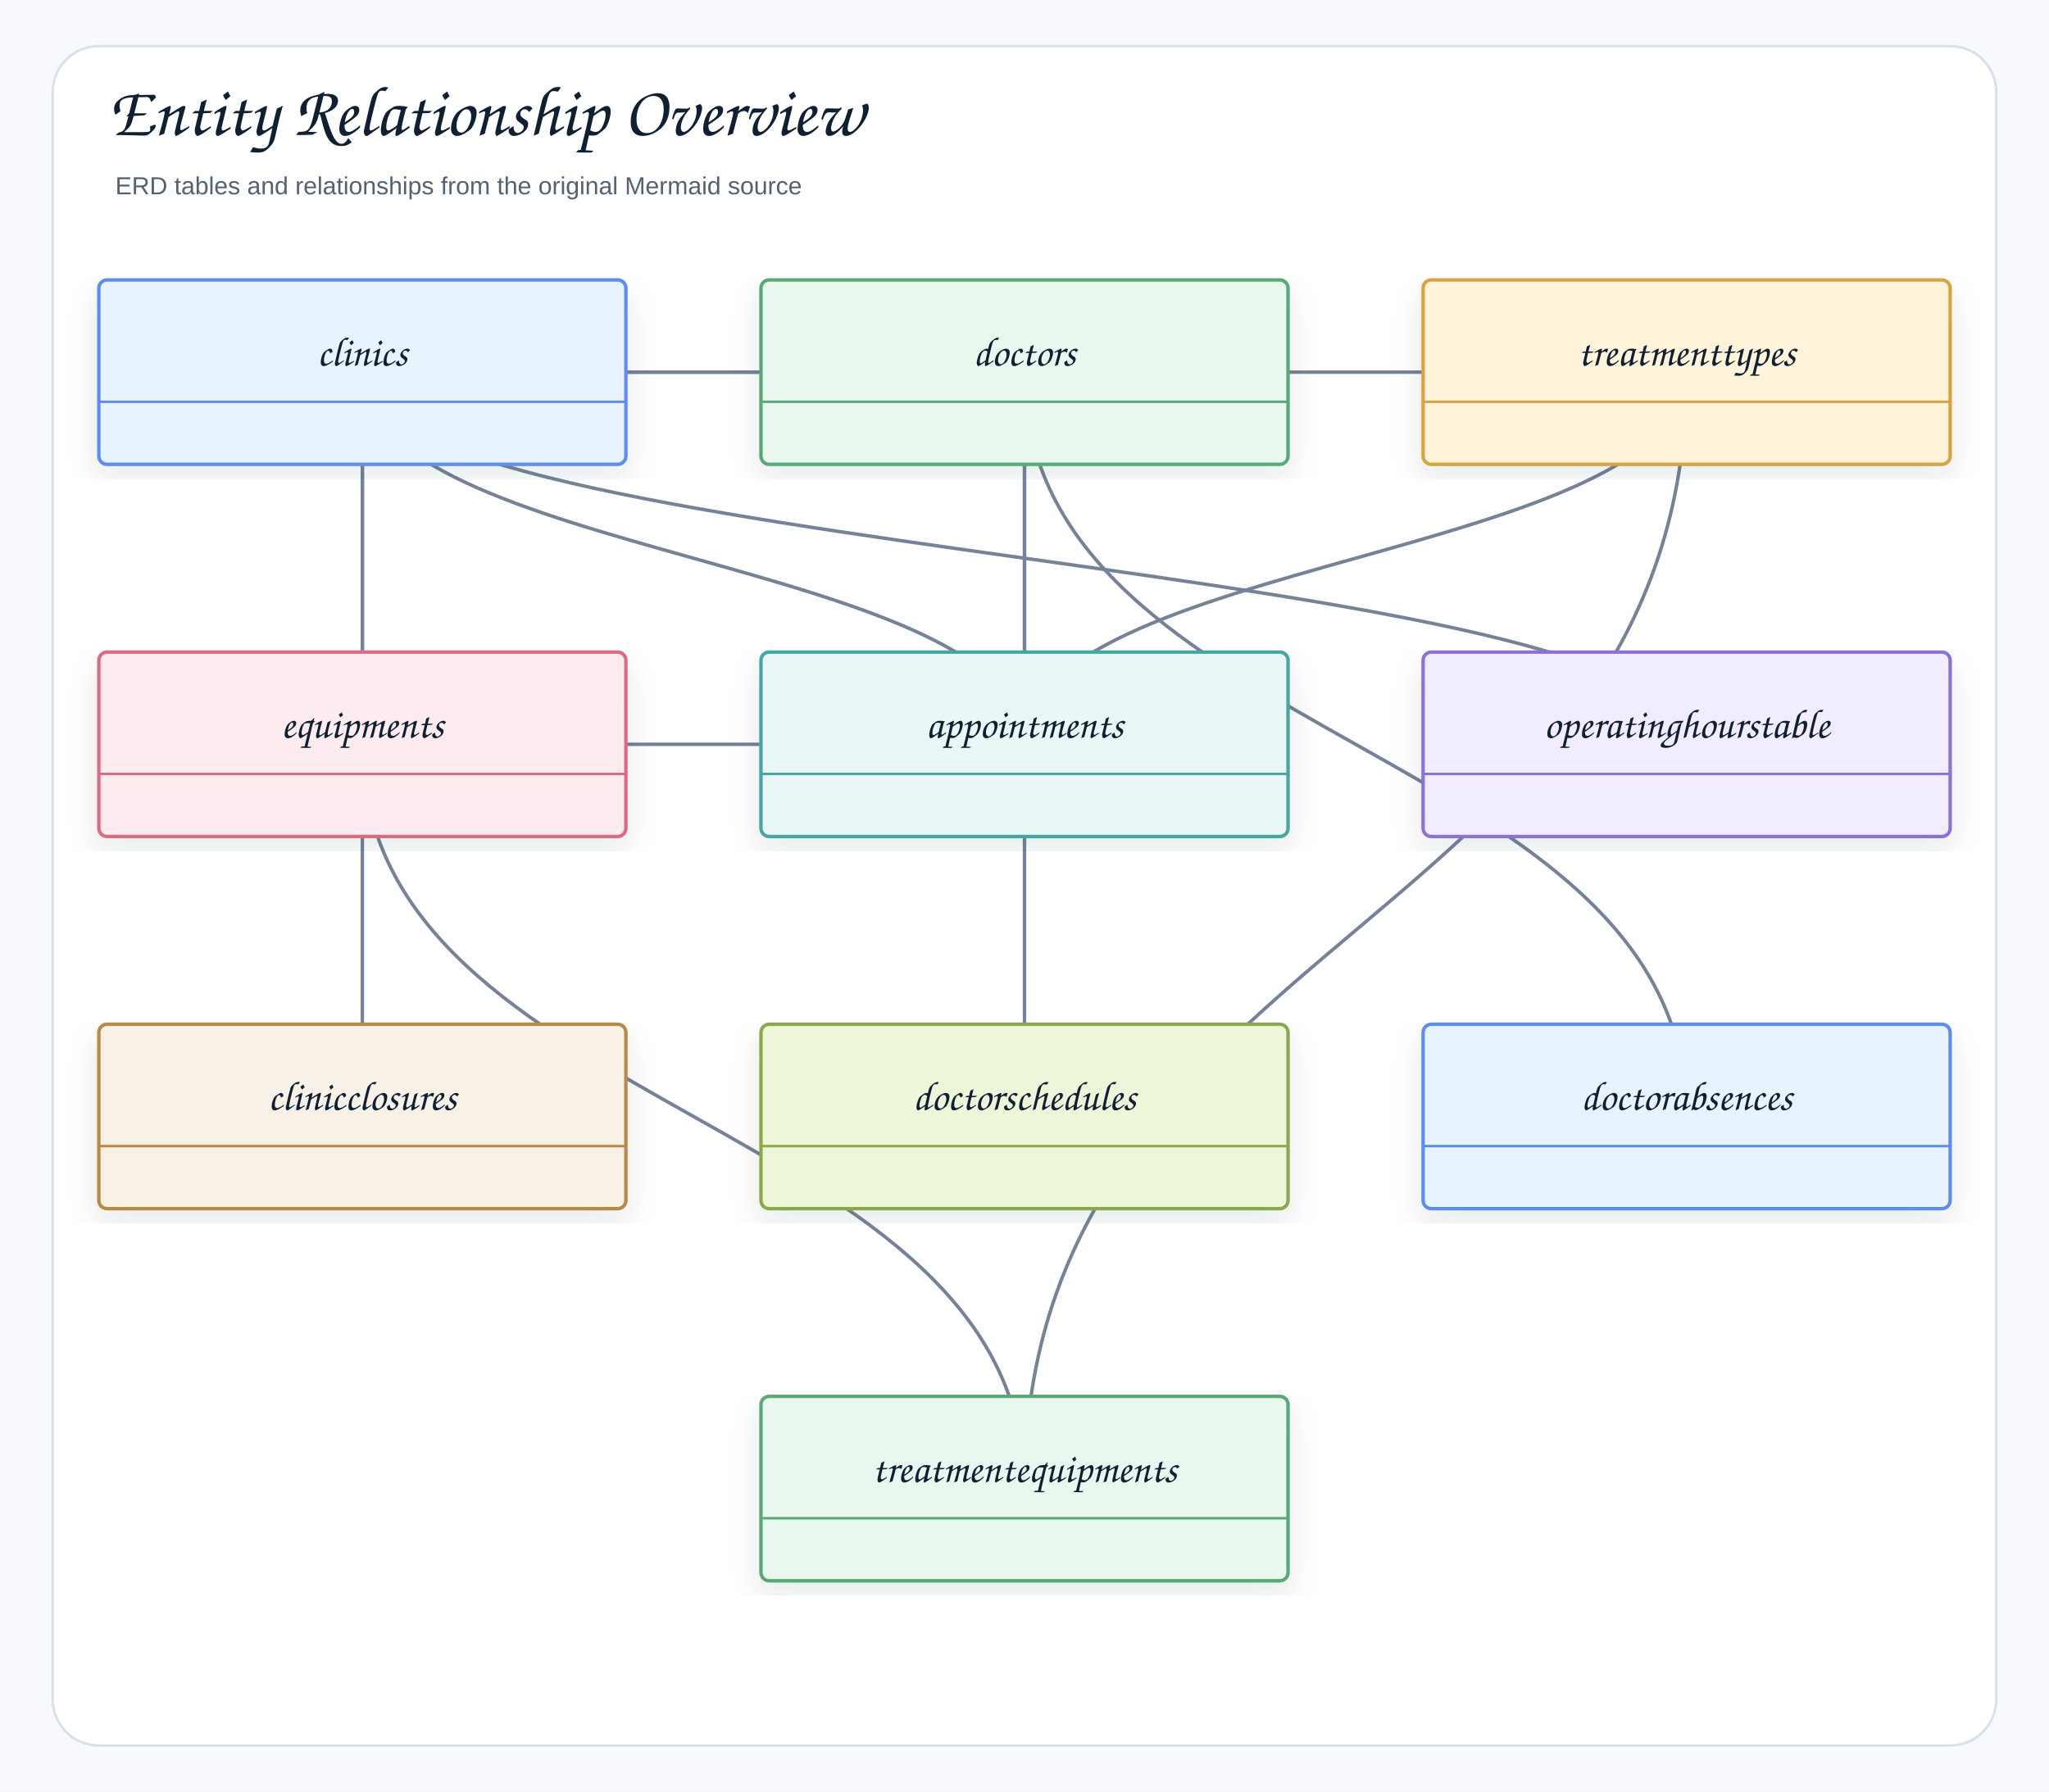
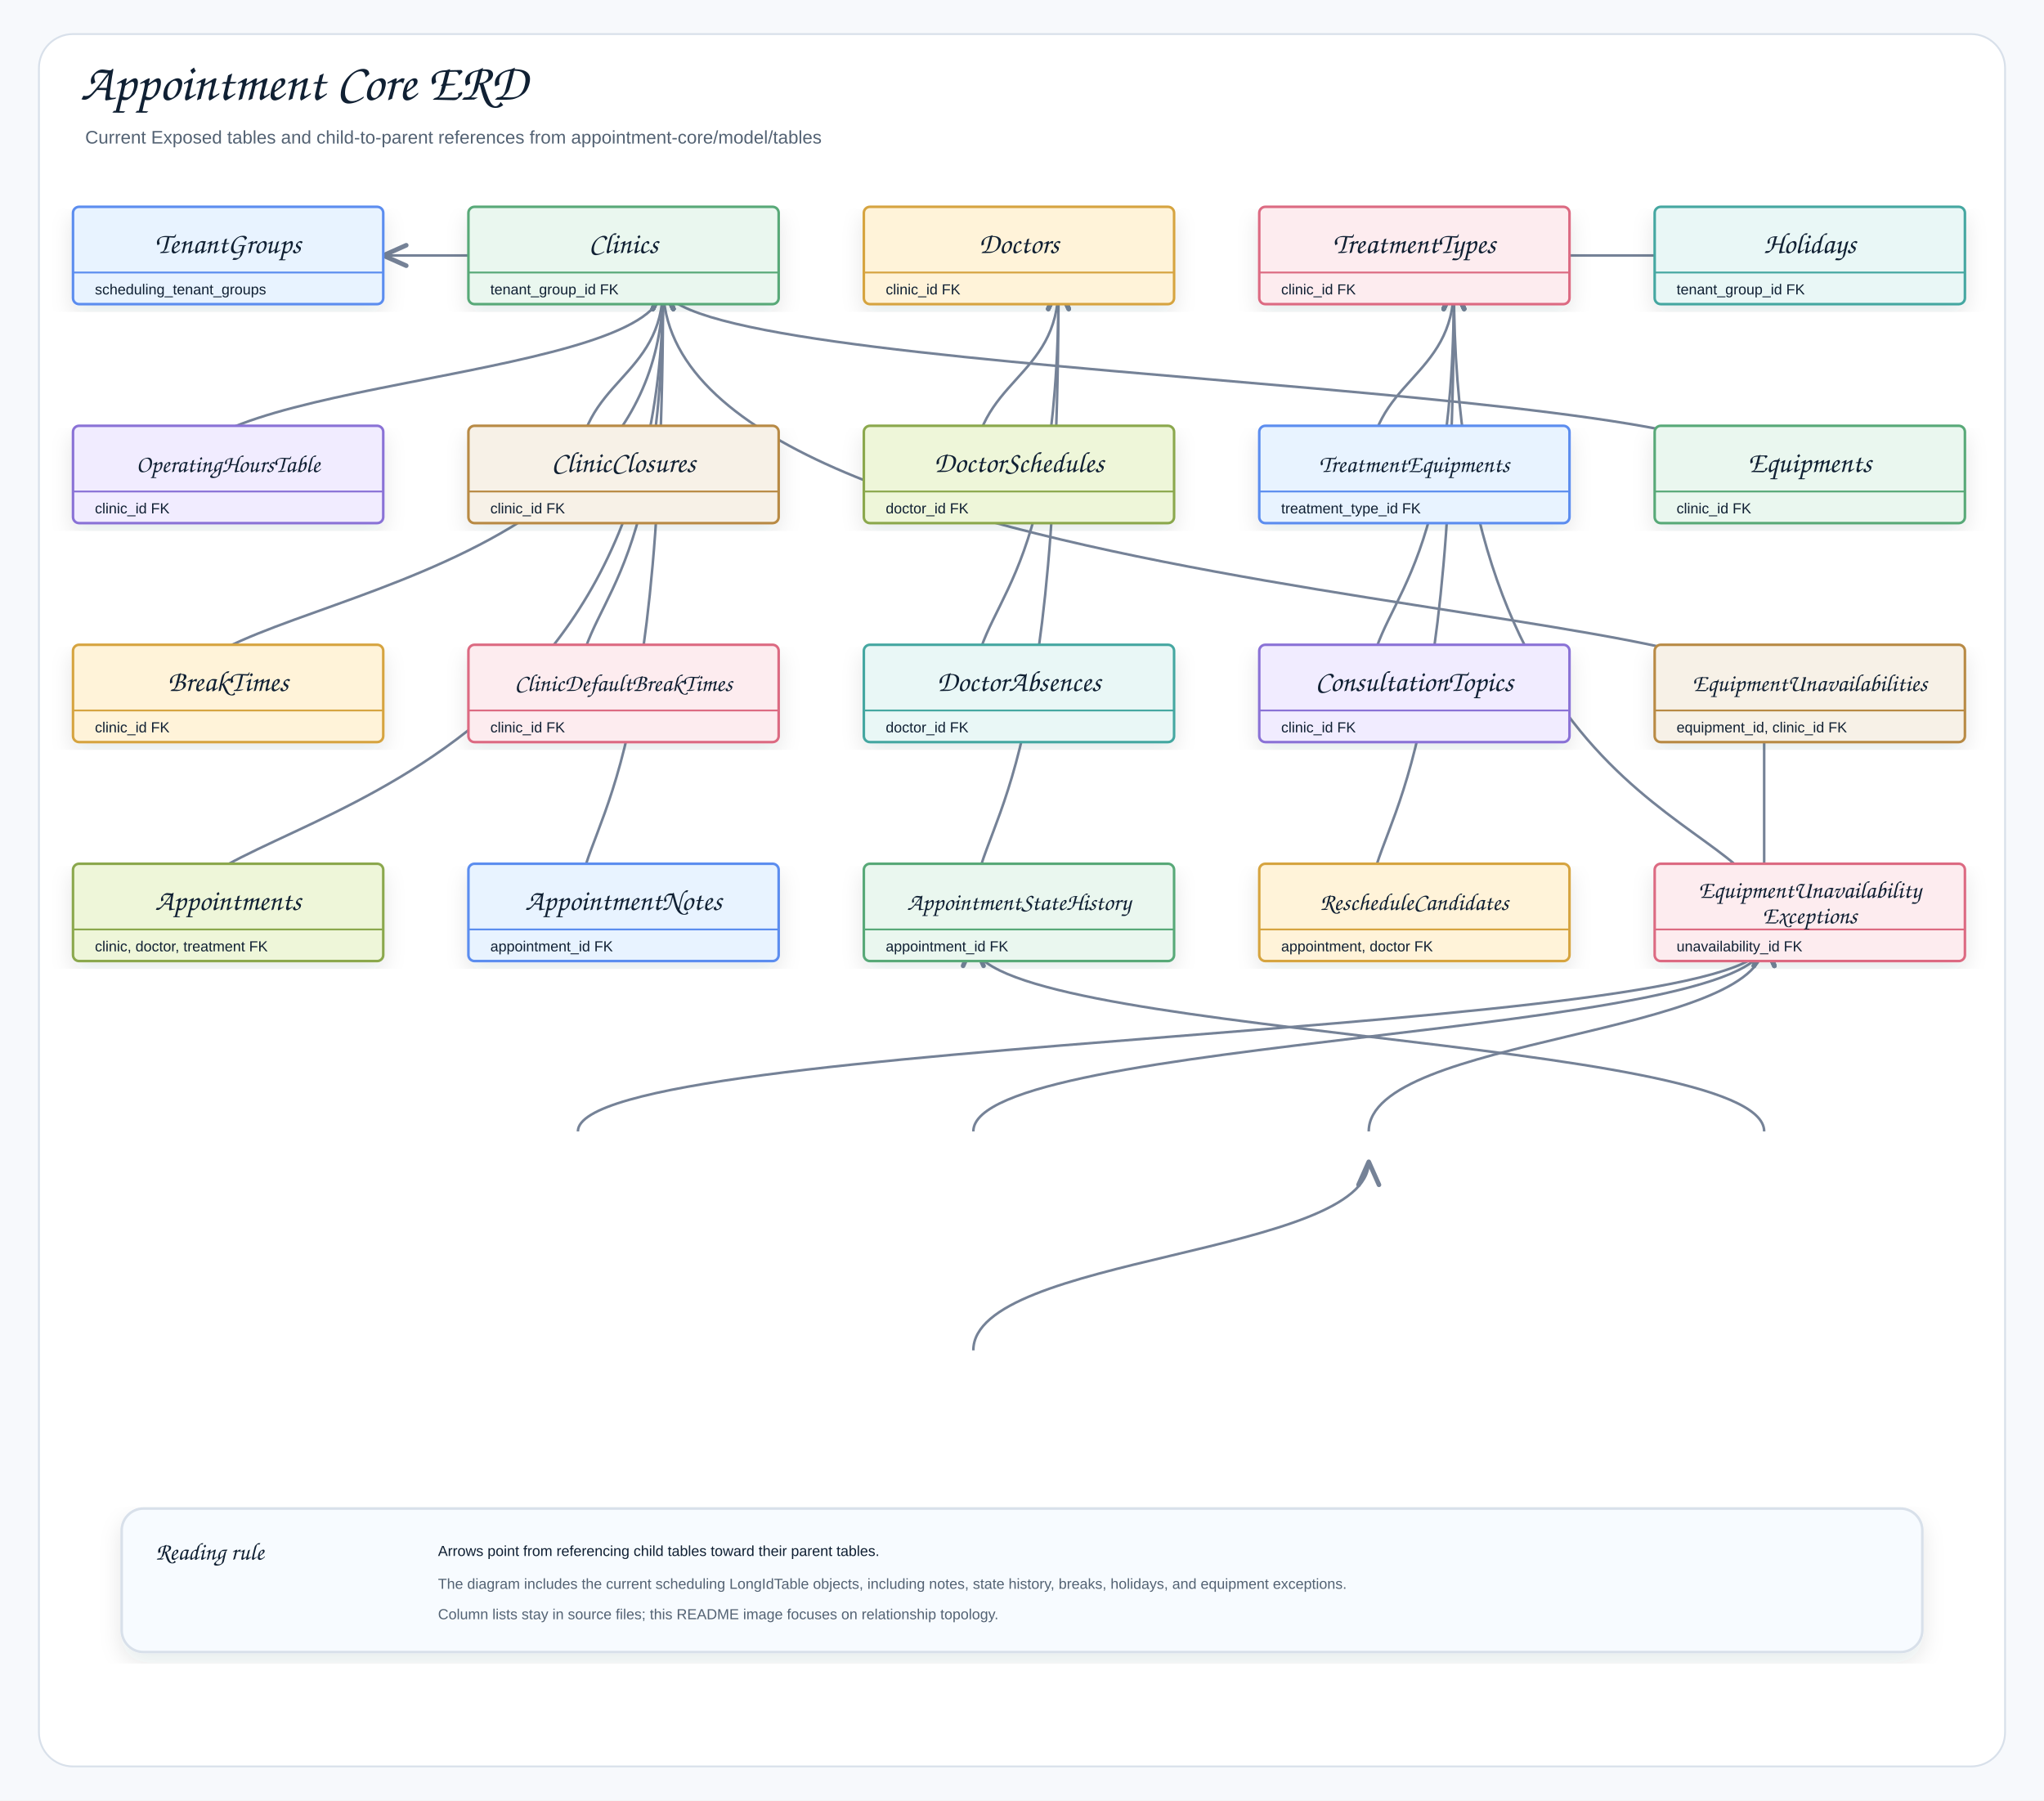
- <svg xmlns="http://www.w3.org/2000/svg" width="1244" height="1088" viewBox="0 0 1244 1088" role="img" aria-label="Entity Relationship Overview">
+ <svg xmlns="http://www.w3.org/2000/svg" width="1680" height="1480" viewBox="0 0 1680 1480" role="img" aria-label="Appointment Core Entity Relationship Diagram">
  <defs>
    <filter id="shadow" x="-8%" y="-8%" width="116%" height="116%">
      <feDropShadow dx="0" dy="8" stdDeviation="9" flood-color="#1f2937" flood-opacity="0.10" />
    </filter>
    <marker id="openArrow" markerWidth="12" markerHeight="10" refX="10" refY="5" orient="auto" markerUnits="strokeWidth">
      <path d="M 1 1 L 10 5 L 1 9" fill="none" stroke="#758297" stroke-width="1.8" stroke-linecap="round" stroke-linejoin="round" />
    </marker>
-     <marker id="inherit" markerWidth="14" markerHeight="12" refX="12" refY="6" orient="auto" markerUnits="strokeWidth">
-       <path d="M 0 1 L 12 6 L 0 11 Z" fill="#ffffff" stroke="#758297" stroke-width="1.8" />
-     </marker>
    <style>
    .canvas{fill:#f7f9fc}.frame{fill:#fff;stroke:#d8e0ea;stroke-width:1.5}
    .title{font-family:"Architects Daughter","Comic Sans MS","Comic Sans",cursive;font-size:43px;font-weight:400;fill:#102033}
    .subtitle{font-family:"Comic Sans MS","Comic Sans","Comic Neue",Arial,sans-serif;font-size:15px;font-weight:400;fill:#536273}
-     .label{font-family:"Architects Daughter","Comic Sans MS","Comic Sans",cursive;font-size:25px;font-weight:400;fill:#102033}
-     .smallLabel{font-family:"Architects Daughter","Comic Sans MS","Comic Sans",cursive;font-size:21px;font-weight:400;fill:#102033}
+     .label{font-family:"Architects Daughter","Comic Sans MS","Comic Sans",cursive;font-size:24px;font-weight:400;fill:#102033}
+     .smallLabel{font-family:"Architects Daughter","Comic Sans MS","Comic Sans",cursive;font-size:20px;font-weight:400;fill:#102033}
    .mono{font-family:"Comic Sans MS","Comic Sans","Comic Neue",Arial,sans-serif;font-size:12px;font-weight:400;fill:#102033}
    .small{font-family:"Comic Sans MS","Comic Sans","Comic Neue",Arial,sans-serif;font-size:12px;font-weight:400;fill:#536273}
-     .strong{font-family:"Comic Sans MS","Comic Sans","Comic Neue",Arial,sans-serif;font-size:13px;font-weight:400;fill:#102033}
    .card{stroke-width:2.1;filter:url(#shadow)}.compartment{stroke-width:1.5;fill:none}
    .line{stroke:#758297;stroke-width:2.1;fill:none;marker-end:url(#openArrow)}
-     .plainLine{stroke:#758297;stroke-width:2.1;fill:none}
    .dashed{stroke:#758297;stroke-width:2.1;stroke-dasharray:7 6;fill:none;marker-end:url(#openArrow)}
-     .inheritLine{stroke:#758297;stroke-width:2.2;fill:none;marker-end:url(#inherit)}
-     .implLine{stroke:#758297;stroke-width:2.2;stroke-dasharray:8 7;fill:none;marker-end:url(#inherit)}
  </style>
  </defs>
-   <rect class="canvas" width="1244" height="1088" />
-   <rect class="frame" x="32" y="28" width="1180" height="1032" rx="28" />
-   <text class="title" x="66" y="82">Entity Relationship Overview</text>
-   <text class="subtitle" x="70" y="118">ERD tables and relationships from the original Mermaid source</text>
-   <path class="line" d="M220 452 C220 452 622 452 622 452" />
-   <path class="line" d="M220 452 C220 678 622 678 622 904" />
-   <path class="line" d="M1024 226 C1024 339 622 339 622 452" />
-   <path class="line" d="M1024 226 C1024 565 622 565 622 904" />
-   <path class="line" d="M622 226 C622 339 622 339 622 452" />
-   <path class="line" d="M622 226 C622 452 1024 452 1024 678" />
-   <path class="line" d="M622 226 C622 452 622 452 622 678" />
-   <path class="line" d="M220 226 C220 452 220 452 220 678" />
-   <path class="line" d="M220 226 C220 339 1024 339 1024 452" />
-   <path class="line" d="M220 226 C220 339 622 339 622 452" />
-   <path class="line" d="M220 226 C220 339 220 339 220 452" />
-   <path class="line" d="M220 226 C220 226 1024 226 1024 226" />
-   <path class="line" d="M220 226 C220 226 622 226 622 226" />
+   <rect class="canvas" width="1680" height="1480" />
+   <rect class="frame" x="32" y="28" width="1616" height="1424" rx="28" />
+   <text class="title" x="66" y="82">Appointment Core ERD</text>
+   <text class="subtitle" x="70" y="118">Current Exposed tables and child-to-parent references from appointment-core/model/tables</text>
+   <path class="line" d="M475 210 C395 210 395 210 315 210" />
+   <path class="line" d="M1285 210 C1415 210 1415 210 1465 210" />
+   <path class="line" d="M150 390 C150 312 545 312 545 235" />
+   <path class="line" d="M475 390 C475 312 545 312 545 235" />
+   <path class="line" d="M800 390 C800 312 870 312 870 235" />
+   <path class="line" d="M1125 390 C1125 312 1195 312 1195 235" />
+   <path class="line" d="M1450 390 C1450 312 545 312 545 235" />
+   <path class="line" d="M150 570 C150 492 545 492 545 235" />
+   <path class="line" d="M475 570 C475 492 545 492 545 235" />
+   <path class="line" d="M800 570 C800 492 870 492 870 235" />
+   <path class="line" d="M1125 570 C1125 492 1195 492 1195 235" />
+   <path class="line" d="M1450 570 C1450 492 545 492 545 235" />
+   <path class="line" d="M150 750 C150 672 545 672 545 235" />
+   <path class="line" d="M475 750 C475 672 545 672 545 235" />
+   <path class="line" d="M800 750 C800 672 870 672 870 235" />
+   <path class="line" d="M1125 750 C1125 672 1195 672 1195 235" />
+   <path class="line" d="M1450 750 C1450 672 1195 672 1195 235" />
+   <path class="line" d="M475 930 C475 852 1450 852 1450 775" />
+   <path class="line" d="M800 930 C800 852 1450 852 1450 775" />
+   <path class="line" d="M1125 930 C1125 852 1450 852 1450 775" />
+   <path class="line" d="M1450 930 C1450 852 800 852 800 775" />
+   <path class="line" d="M800 1110 C800 1032 1125 1032 1125 955" />
+   <path class="line" d="M1450 750 C1450 672 1450 672 1450 570" />
  <g transform="translate(60,170)">
-     <rect class="card" x="0" y="0" width="320" height="112" rx="5" fill="#E8F3FF" stroke="#5B8DEF" />
-     <line class="compartment" x1="0" y1="74" x2="320" y2="74" stroke="#5B8DEF" />
-     <text class="label" x="160" y="52" text-anchor="middle">clinics</text>
+     <rect class="card" x="0" y="0" width="255" height="80" rx="5" fill="#E8F3FF" stroke="#5B8DEF" />
+     <line class="compartment" x1="0" y1="54" x2="255" y2="54" stroke="#5B8DEF" />
+     <text class="label" x="127.5" y="38" text-anchor="middle">TenantGroups</text>
+     <text class="mono" x="18" y="72">scheduling_tenant_groups</text>
  </g>
-   <g transform="translate(462,170)">
-     <rect class="card" x="0" y="0" width="320" height="112" rx="5" fill="#EAF7EF" stroke="#58A978" />
-     <line class="compartment" x1="0" y1="74" x2="320" y2="74" stroke="#58A978" />
-     <text class="label" x="160" y="52" text-anchor="middle">doctors</text>
+   <g transform="translate(385,170)">
+     <rect class="card" x="0" y="0" width="255" height="80" rx="5" fill="#EAF7EF" stroke="#58A978" />
+     <line class="compartment" x1="0" y1="54" x2="255" y2="54" stroke="#58A978" />
+     <text class="label" x="127.5" y="38" text-anchor="middle">Clinics</text>
+     <text class="mono" x="18" y="72">tenant_group_id FK</text>
  </g>
-   <g transform="translate(864,170)">
-     <rect class="card" x="0" y="0" width="320" height="112" rx="5" fill="#FFF3D9" stroke="#D6A441" />
-     <line class="compartment" x1="0" y1="74" x2="320" y2="74" stroke="#D6A441" />
-     <text class="label" x="160" y="52" text-anchor="middle">treatmenttypes</text>
+   <g transform="translate(710,170)">
+     <rect class="card" x="0" y="0" width="255" height="80" rx="5" fill="#FFF3D9" stroke="#D6A441" />
+     <line class="compartment" x1="0" y1="54" x2="255" y2="54" stroke="#D6A441" />
+     <text class="label" x="127.5" y="38" text-anchor="middle">Doctors</text>
+     <text class="mono" x="18" y="72">clinic_id FK</text>
  </g>
-   <g transform="translate(60,396)">
-     <rect class="card" x="0" y="0" width="320" height="112" rx="5" fill="#FDECEF" stroke="#DC6B82" />
-     <line class="compartment" x1="0" y1="74" x2="320" y2="74" stroke="#DC6B82" />
-     <text class="label" x="160" y="52" text-anchor="middle">equipments</text>
+   <g transform="translate(1035,170)">
+     <rect class="card" x="0" y="0" width="255" height="80" rx="5" fill="#FDECEF" stroke="#DC6B82" />
+     <line class="compartment" x1="0" y1="54" x2="255" y2="54" stroke="#DC6B82" />
+     <text class="label" x="127.5" y="38" text-anchor="middle">TreatmentTypes</text>
+     <text class="mono" x="18" y="72">clinic_id FK</text>
  </g>
-   <g transform="translate(462,396)">
-     <rect class="card" x="0" y="0" width="320" height="112" rx="5" fill="#E9F7F6" stroke="#45A7A1" />
-     <line class="compartment" x1="0" y1="74" x2="320" y2="74" stroke="#45A7A1" />
-     <text class="label" x="160" y="52" text-anchor="middle">appointments</text>
+   <g transform="translate(1360,170)">
+     <rect class="card" x="0" y="0" width="255" height="80" rx="5" fill="#E9F7F6" stroke="#45A7A1" />
+     <line class="compartment" x1="0" y1="54" x2="255" y2="54" stroke="#45A7A1" />
+     <text class="label" x="127.5" y="38" text-anchor="middle">Holidays</text>
+     <text class="mono" x="18" y="72">tenant_group_id FK</text>
  </g>
-   <g transform="translate(864,396)">
-     <rect class="card" x="0" y="0" width="320" height="112" rx="5" fill="#F1ECFF" stroke="#8A72D6" />
-     <line class="compartment" x1="0" y1="74" x2="320" y2="74" stroke="#8A72D6" />
-     <text class="label" x="160" y="52" text-anchor="middle">operatinghourstable</text>
+   <g transform="translate(60,350)">
+     <rect class="card" x="0" y="0" width="255" height="80" rx="5" fill="#F1ECFF" stroke="#8A72D6" />
+     <line class="compartment" x1="0" y1="54" x2="255" y2="54" stroke="#8A72D6" />
+     <text class="smallLabel" x="127.5" y="38" text-anchor="middle">OperatingHoursTable</text>
+     <text class="mono" x="18" y="72">clinic_id FK</text>
  </g>
-   <g transform="translate(60,622)">
-     <rect class="card" x="0" y="0" width="320" height="112" rx="5" fill="#F7F1E7" stroke="#B88A44" />
-     <line class="compartment" x1="0" y1="74" x2="320" y2="74" stroke="#B88A44" />
-     <text class="label" x="160" y="52" text-anchor="middle">clinicclosures</text>
+   <g transform="translate(385,350)">
+     <rect class="card" x="0" y="0" width="255" height="80" rx="5" fill="#F7F1E7" stroke="#B88A44" />
+     <line class="compartment" x1="0" y1="54" x2="255" y2="54" stroke="#B88A44" />
+     <text class="label" x="127.5" y="38" text-anchor="middle">ClinicClosures</text>
+     <text class="mono" x="18" y="72">clinic_id FK</text>
  </g>
-   <g transform="translate(462,622)">
-     <rect class="card" x="0" y="0" width="320" height="112" rx="5" fill="#EEF6D9" stroke="#8BA84D" />
-     <line class="compartment" x1="0" y1="74" x2="320" y2="74" stroke="#8BA84D" />
-     <text class="label" x="160" y="52" text-anchor="middle">doctorschedules</text>
+   <g transform="translate(710,350)">
+     <rect class="card" x="0" y="0" width="255" height="80" rx="5" fill="#EEF6D9" stroke="#8BA84D" />
+     <line class="compartment" x1="0" y1="54" x2="255" y2="54" stroke="#8BA84D" />
+     <text class="label" x="127.5" y="38" text-anchor="middle">DoctorSchedules</text>
+     <text class="mono" x="18" y="72">doctor_id FK</text>
  </g>
-   <g transform="translate(864,622)">
-     <rect class="card" x="0" y="0" width="320" height="112" rx="5" fill="#E8F3FF" stroke="#5B8DEF" />
-     <line class="compartment" x1="0" y1="74" x2="320" y2="74" stroke="#5B8DEF" />
-     <text class="label" x="160" y="52" text-anchor="middle">doctorabsences</text>
+   <g transform="translate(1035,350)">
+     <rect class="card" x="0" y="0" width="255" height="80" rx="5" fill="#E8F3FF" stroke="#5B8DEF" />
+     <line class="compartment" x1="0" y1="54" x2="255" y2="54" stroke="#5B8DEF" />
+     <text class="smallLabel" x="127.5" y="38" text-anchor="middle">TreatmentEquipments</text>
+     <text class="mono" x="18" y="72">treatment_type_id FK</text>
  </g>
-   <g transform="translate(462,848)">
-     <rect class="card" x="0" y="0" width="320" height="112" rx="5" fill="#EAF7EF" stroke="#58A978" />
-     <line class="compartment" x1="0" y1="74" x2="320" y2="74" stroke="#58A978" />
-     <text class="label" x="160" y="52" text-anchor="middle">treatmentequipments</text>
+   <g transform="translate(1360,350)">
+     <rect class="card" x="0" y="0" width="255" height="80" rx="5" fill="#EAF7EF" stroke="#58A978" />
+     <line class="compartment" x1="0" y1="54" x2="255" y2="54" stroke="#58A978" />
+     <text class="label" x="127.5" y="38" text-anchor="middle">Equipments</text>
+     <text class="mono" x="18" y="72">clinic_id FK</text>
+   </g>
+   <g transform="translate(60,530)">
+     <rect class="card" x="0" y="0" width="255" height="80" rx="5" fill="#FFF3D9" stroke="#D6A441" />
+     <line class="compartment" x1="0" y1="54" x2="255" y2="54" stroke="#D6A441" />
+     <text class="label" x="127.5" y="38" text-anchor="middle">BreakTimes</text>
+     <text class="mono" x="18" y="72">clinic_id FK</text>
+   </g>
+   <g transform="translate(385,530)">
+     <rect class="card" x="0" y="0" width="255" height="80" rx="5" fill="#FDECEF" stroke="#DC6B82" />
+     <line class="compartment" x1="0" y1="54" x2="255" y2="54" stroke="#DC6B82" />
+     <text class="smallLabel" x="127.5" y="38" text-anchor="middle">ClinicDefaultBreakTimes</text>
+     <text class="mono" x="18" y="72">clinic_id FK</text>
+   </g>
+   <g transform="translate(710,530)">
+     <rect class="card" x="0" y="0" width="255" height="80" rx="5" fill="#E9F7F6" stroke="#45A7A1" />
+     <line class="compartment" x1="0" y1="54" x2="255" y2="54" stroke="#45A7A1" />
+     <text class="label" x="127.5" y="38" text-anchor="middle">DoctorAbsences</text>
+     <text class="mono" x="18" y="72">doctor_id FK</text>
+   </g>
+   <g transform="translate(1035,530)">
+     <rect class="card" x="0" y="0" width="255" height="80" rx="5" fill="#F1ECFF" stroke="#8A72D6" />
+     <line class="compartment" x1="0" y1="54" x2="255" y2="54" stroke="#8A72D6" />
+     <text class="label" x="127.5" y="38" text-anchor="middle">ConsultationTopics</text>
+     <text class="mono" x="18" y="72">clinic_id FK</text>
+   </g>
+   <g transform="translate(1360,530)">
+     <rect class="card" x="0" y="0" width="255" height="80" rx="5" fill="#F7F1E7" stroke="#B88A44" />
+     <line class="compartment" x1="0" y1="54" x2="255" y2="54" stroke="#B88A44" />
+     <text class="smallLabel" x="127.5" y="38" text-anchor="middle">EquipmentUnavailabilities</text>
+     <text class="mono" x="18" y="72">equipment_id, clinic_id FK</text>
+   </g>
+   <g transform="translate(60,710)">
+     <rect class="card" x="0" y="0" width="255" height="80" rx="5" fill="#EEF6D9" stroke="#8BA84D" />
+     <line class="compartment" x1="0" y1="54" x2="255" y2="54" stroke="#8BA84D" />
+     <text class="label" x="127.5" y="38" text-anchor="middle">Appointments</text>
+     <text class="mono" x="18" y="72">clinic, doctor, treatment FK</text>
+   </g>
+   <g transform="translate(385,710)">
+     <rect class="card" x="0" y="0" width="255" height="80" rx="5" fill="#E8F3FF" stroke="#5B8DEF" />
+     <line class="compartment" x1="0" y1="54" x2="255" y2="54" stroke="#5B8DEF" />
+     <text class="label" x="127.5" y="38" text-anchor="middle">AppointmentNotes</text>
+     <text class="mono" x="18" y="72">appointment_id FK</text>
+   </g>
+   <g transform="translate(710,710)">
+     <rect class="card" x="0" y="0" width="255" height="80" rx="5" fill="#EAF7EF" stroke="#58A978" />
+     <line class="compartment" x1="0" y1="54" x2="255" y2="54" stroke="#58A978" />
+     <text class="smallLabel" x="127.5" y="38" text-anchor="middle">AppointmentStateHistory</text>
+     <text class="mono" x="18" y="72">appointment_id FK</text>
+   </g>
+   <g transform="translate(1035,710)">
+     <rect class="card" x="0" y="0" width="255" height="80" rx="5" fill="#FFF3D9" stroke="#D6A441" />
+     <line class="compartment" x1="0" y1="54" x2="255" y2="54" stroke="#D6A441" />
+     <text class="smallLabel" x="127.5" y="38" text-anchor="middle">RescheduleCandidates</text>
+     <text class="mono" x="18" y="72">appointment, doctor FK</text>
+   </g>
+   <g transform="translate(1360,710)">
+     <rect class="card" x="0" y="0" width="255" height="80" rx="5" fill="#FDECEF" stroke="#DC6B82" />
+     <line class="compartment" x1="0" y1="54" x2="255" y2="54" stroke="#DC6B82" />
+     <text class="smallLabel" x="127.5" y="28" text-anchor="middle">EquipmentUnavailability</text>
+     <text class="smallLabel" x="127.5" y="49" text-anchor="middle">Exceptions</text>
+     <text class="mono" x="18" y="72">unavailability_id FK</text>
+   </g>
+   <g transform="translate(100,1240)">
+     <rect class="card" x="0" y="0" width="1480" height="118" rx="18" fill="#f7fbff" stroke="#d8e0ea" />
+     <text class="smallLabel" x="28" y="42">Reading rule</text>
+     <text class="mono" x="260" y="39">Arrows point from referencing child tables toward their parent tables.</text>
+     <text class="small" x="260" y="66">The diagram includes the current scheduling LongIdTable objects, including notes, state history, breaks, holidays, and equipment exceptions.</text>
+     <text class="small" x="260" y="91">Column lists stay in source files; this README image focuses on relationship topology.</text>
  </g>
</svg>
